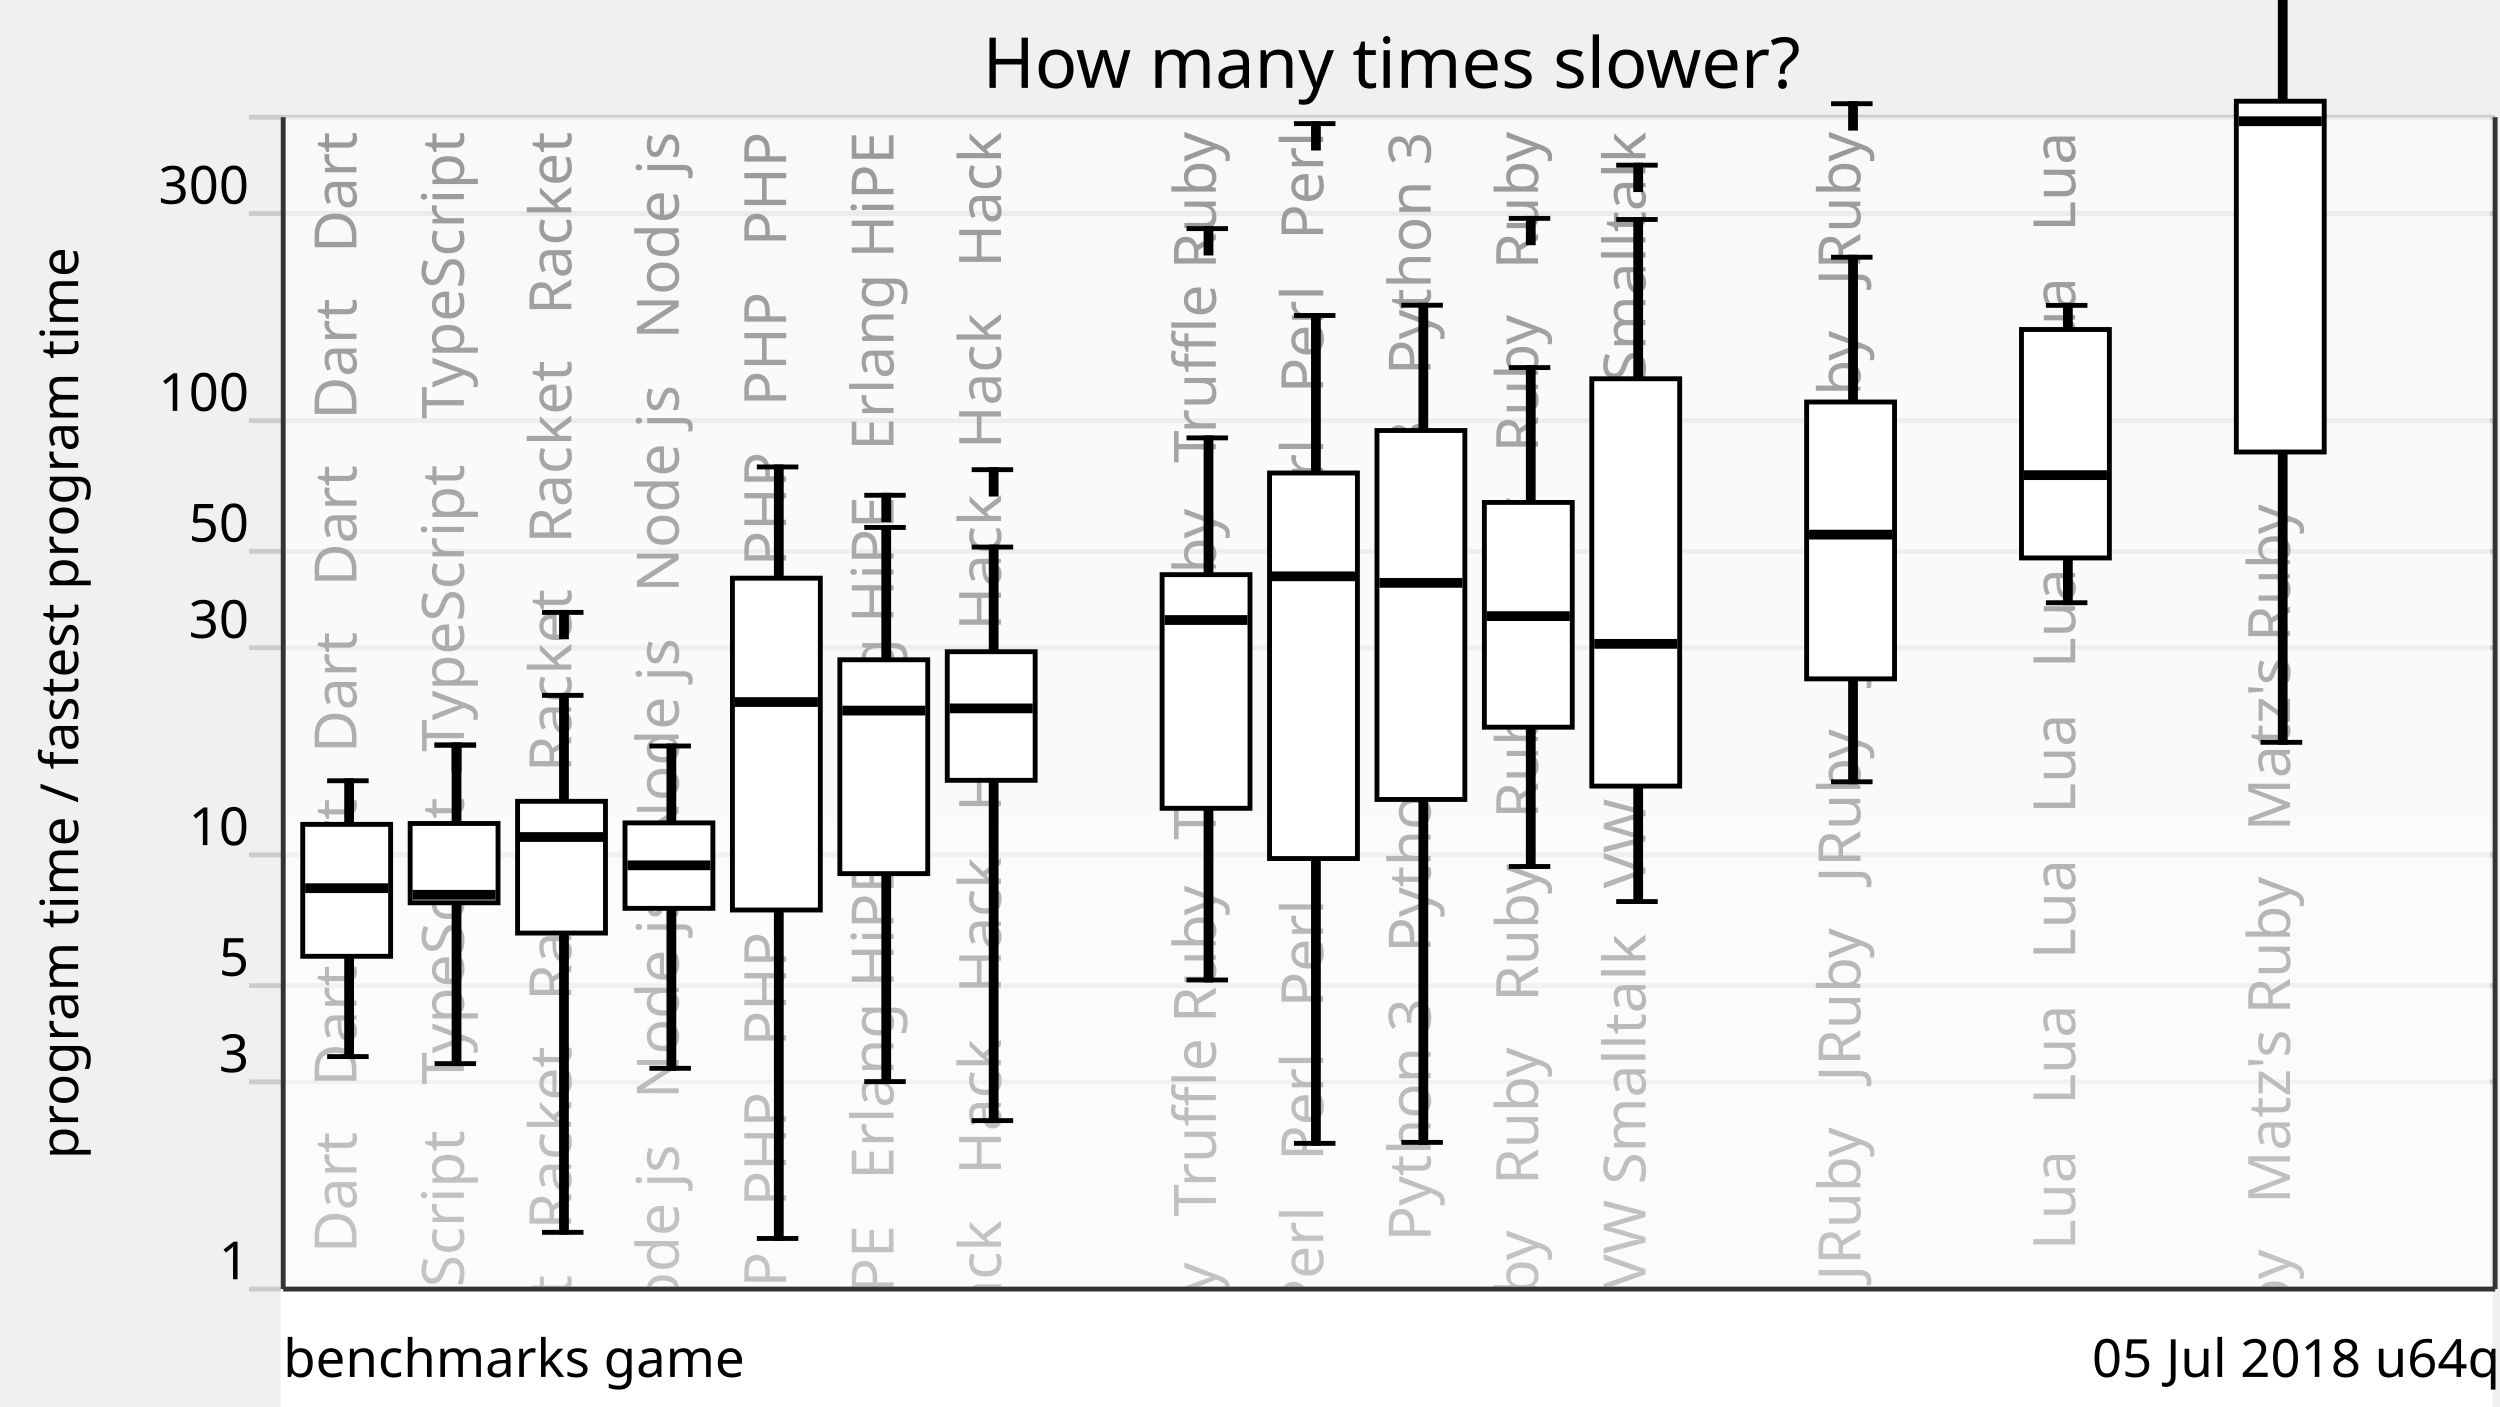
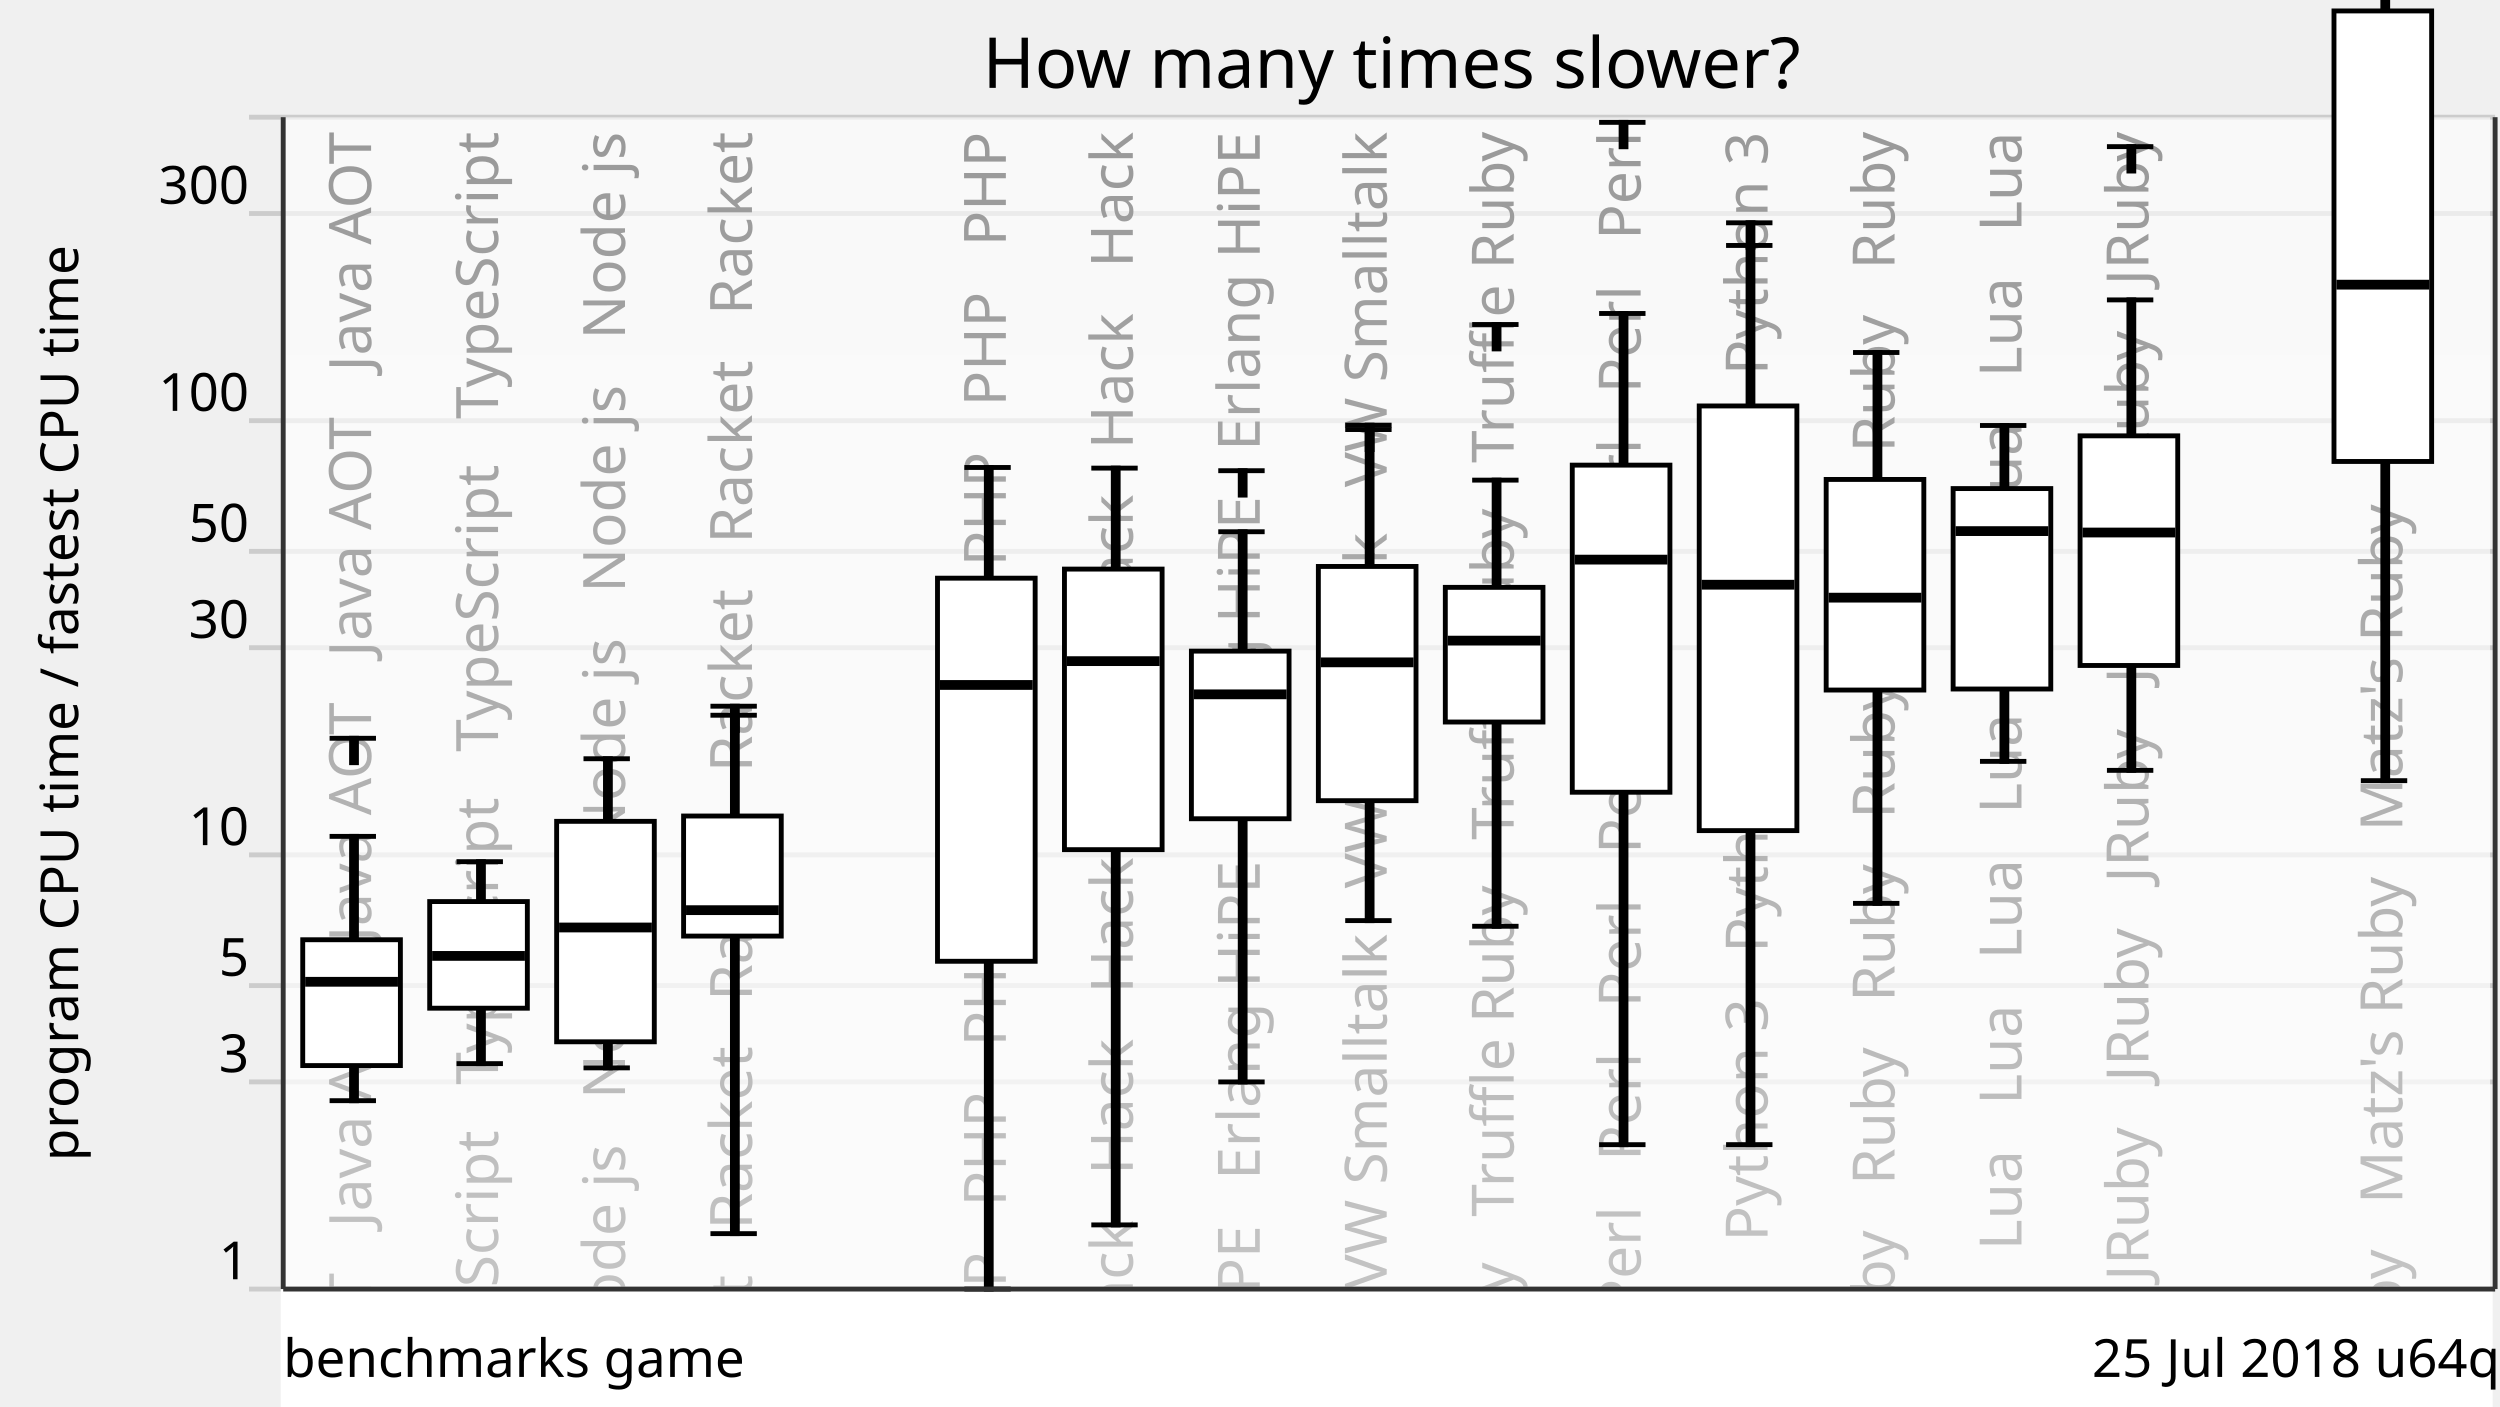
<svg xmlns="http://www.w3.org/2000/svg" xmlns:xlink="http://www.w3.org/1999/xlink" version="1.1" viewBox="0 0 512 288">
  <g style="stroke: #ccc;">
    <line x1="51" y1="264" x2="511" y2="264" />
    <line x1="51" y1="221.57" x2="511" y2="221.57" />
    <line x1="51" y1="201.85" x2="511" y2="201.85" />
    <line x1="51" y1="175.08" x2="511" y2="175.08" />
    <line x1="51" y1="132.65" x2="511" y2="132.65" />
    <line x1="51" y1="112.92" x2="511" y2="112.92" />
    <line x1="51" y1="86.15" x2="511" y2="86.15" />
    <line x1="51" y1="43.73" x2="511" y2="43.73" />
    <line x1="51" y1="24" x2="511" y2="24" />
  </g>
  <g style="text-anchor: end; font-family: Ubuntu,Verdana,sans-serif; font-size: 0.9em;">
    <text x="51" y="262">1</text>
    <text x="51" y="219.57">3</text>
    <text x="51" y="199.85">5</text>
    <text x="51" y="173.08">10</text>
    <text x="51" y="130.65">30</text>
    <text x="51" y="110.92">50</text>
    <text x="51" y="84.15">100</text>
    <text x="51" y="41.73">300</text>
    <text x="51" y="22" />
  </g>
  <defs>
    <linearGradient id="grade" x1="0" y1="0" x2="0" y2="1">
      <stop offset="0" style="stop-color: white" stop-opacity="0.6" />
      <stop offset="1" style="stop-color: white" stop-opacity="0.8" />
    </linearGradient>
    <mask id="fade">
      <rect x="58" y="24" width="452" height="288" fill="url(#grade)" />
    </mask>
    <g id="backgroundText" style="text-anchor: end; font-family: Ubuntu,Verdana,sans-serif; font-size: 1em;">
-       <text x="13" y="0" transform="rotate(270,13,0)" xml:space="preserve">Dart   Dart   Dart   Dart   Dart   Dart   Dart   Dart   Dart</text>
-       <text x="35" y="0" transform="rotate(270,35,0)" xml:space="preserve">   TypeScript   TypeScript   TypeScript   TypeScript</text>
-       <text x="57" y="0" transform="rotate(270,57,0)" xml:space="preserve">   Racket   Racket   Racket   Racket   Racket   Racket</text>
-       <text x="79" y="0" transform="rotate(270,79,0)" xml:space="preserve">   Node js   Node js   Node js   Node js   Node js   Node js</text>
-       <text x="101" y="0" transform="rotate(270,101,0)" xml:space="preserve">   PHP   PHP   PHP   PHP   PHP   PHP   PHP   PHP   PHP   PHP</text>
-       <text x="123" y="0" transform="rotate(270,123,0)" xml:space="preserve">   Erlang HiPE   Erlang HiPE   Erlang HiPE   Erlang HiPE</text>
-       <text x="145" y="0" transform="rotate(270,145,0)" xml:space="preserve">Hack   Hack   Hack   Hack   Hack   Hack   Hack   Hack   Hack</text>
+       <text x="16" y="0" transform="rotate(270,16,0)" xml:space="preserve">   Java AOT   Java AOT   Java AOT   Java AOT   Java AOT</text>
+       <text x="42" y="0" transform="rotate(270,42,0)" xml:space="preserve">   TypeScript   TypeScript   TypeScript   TypeScript</text>
+       <text x="68" y="0" transform="rotate(270,68,0)" xml:space="preserve">   Node js   Node js   Node js   Node js   Node js   Node js</text>
+       <text x="94" y="0" transform="rotate(270,94,0)" xml:space="preserve">   Racket   Racket   Racket   Racket   Racket   Racket</text>
      <br />
      <b>Warning</b>:  Division by zero in <b>/home/dunham/8000-benchmarksgame/website/lib/lib_chartSVG.php</b> on line <b>289</b>
      <br />
      <br />
      <b>Warning</b>:  str_repeat() expects parameter 2 to be integer, float given in <b>/home/dunham/8000-benchmarksgame/website/lib/lib_chartSVG.php</b> on line <b>290</b>
      <br />
-       <text x="167" y="0" transform="rotate(270,167,0)" xml:space="preserve" />
-       <text x="189" y="0" transform="rotate(270,189,0)" xml:space="preserve">   Truffle Ruby   Truffle Ruby   Truffle Ruby   Truffle Ruby</text>
-       <text x="211" y="0" transform="rotate(270,211,0)" xml:space="preserve">Perl   Perl   Perl   Perl   Perl   Perl   Perl   Perl   Perl</text>
-       <text x="233" y="0" transform="rotate(270,233,0)" xml:space="preserve">   Python 3   Python 3   Python 3   Python 3   Python 3</text>
-       <text x="255" y="0" transform="rotate(270,255,0)" xml:space="preserve">Ruby   Ruby   Ruby   Ruby   Ruby   Ruby   Ruby   Ruby   Ruby</text>
-       <text x="277" y="0" transform="rotate(270,277,0)" xml:space="preserve">   VW Smalltalk   VW Smalltalk   VW Smalltalk   VW Smalltalk</text>
+       <text x="120" y="0" transform="rotate(270,120,0)" xml:space="preserve" />
+       <text x="146" y="0" transform="rotate(270,146,0)" xml:space="preserve">   PHP   PHP   PHP   PHP   PHP   PHP   PHP   PHP   PHP   PHP</text>
+       <text x="172" y="0" transform="rotate(270,172,0)" xml:space="preserve">Hack   Hack   Hack   Hack   Hack   Hack   Hack   Hack   Hack</text>
+       <text x="198" y="0" transform="rotate(270,198,0)" xml:space="preserve">   Erlang HiPE   Erlang HiPE   Erlang HiPE   Erlang HiPE</text>
+       <text x="224" y="0" transform="rotate(270,224,0)" xml:space="preserve">   VW Smalltalk   VW Smalltalk   VW Smalltalk   VW Smalltalk</text>
+       <text x="250" y="0" transform="rotate(270,250,0)" xml:space="preserve">   Truffle Ruby   Truffle Ruby   Truffle Ruby   Truffle Ruby</text>
+       <text x="276" y="0" transform="rotate(270,276,0)" xml:space="preserve">Perl   Perl   Perl   Perl   Perl   Perl   Perl   Perl   Perl</text>
+       <text x="302" y="0" transform="rotate(270,302,0)" xml:space="preserve">   Python 3   Python 3   Python 3   Python 3   Python 3</text>
+       <text x="328" y="0" transform="rotate(270,328,0)" xml:space="preserve">Ruby   Ruby   Ruby   Ruby   Ruby   Ruby   Ruby   Ruby   Ruby</text>
+       <text x="354" y="0" transform="rotate(270,354,0)" xml:space="preserve">   Lua   Lua   Lua   Lua   Lua   Lua   Lua   Lua   Lua   Lua</text>
+       <text x="380" y="0" transform="rotate(270,380,0)" xml:space="preserve">   JRuby   JRuby   JRuby   JRuby   JRuby   JRuby   JRuby</text>
      <br />
      <b>Warning</b>:  Division by zero in <b>/home/dunham/8000-benchmarksgame/website/lib/lib_chartSVG.php</b> on line <b>289</b>
      <br />
      <br />
      <b>Warning</b>:  str_repeat() expects parameter 2 to be integer, float given in <b>/home/dunham/8000-benchmarksgame/website/lib/lib_chartSVG.php</b> on line <b>290</b>
      <br />
-       <text x="299" y="0" transform="rotate(270,299,0)" xml:space="preserve" />
-       <text x="321" y="0" transform="rotate(270,321,0)" xml:space="preserve">   JRuby   JRuby   JRuby   JRuby   JRuby   JRuby   JRuby</text>
-       <br />
-       <b>Warning</b>:  Division by zero in <b>/home/dunham/8000-benchmarksgame/website/lib/lib_chartSVG.php</b> on line <b>289</b>
-       <br />
-       <br />
-       <b>Warning</b>:  str_repeat() expects parameter 2 to be integer, float given in <b>/home/dunham/8000-benchmarksgame/website/lib/lib_chartSVG.php</b> on line <b>290</b>
-       <br />
-       <text x="343" y="0" transform="rotate(270,343,0)" xml:space="preserve" />
-       <text x="365" y="0" transform="rotate(270,365,0)" xml:space="preserve">   Lua   Lua   Lua   Lua   Lua   Lua   Lua   Lua   Lua   Lua</text>
-       <br />
-       <b>Warning</b>:  Division by zero in <b>/home/dunham/8000-benchmarksgame/website/lib/lib_chartSVG.php</b> on line <b>289</b>
-       <br />
-       <br />
-       <b>Warning</b>:  str_repeat() expects parameter 2 to be integer, float given in <b>/home/dunham/8000-benchmarksgame/website/lib/lib_chartSVG.php</b> on line <b>290</b>
-       <br />
-       <text x="387" y="0" transform="rotate(270,387,0)" xml:space="preserve" />
-       <text x="409" y="0" transform="rotate(270,409,0)" xml:space="preserve">   Matz's Ruby   Matz's Ruby   Matz's Ruby   Matz's Ruby</text>
+       <text x="406" y="0" transform="rotate(270,406,0)" xml:space="preserve" />
+       <text x="432" y="0" transform="rotate(270,432,0)" xml:space="preserve">   Matz's Ruby   Matz's Ruby   Matz's Ruby   Matz's Ruby</text>
    </g>
  </defs>
  <use x="60" y="27" xlink:href="#backgroundText" />
  <rect x="58" y="24" width="452" height="288" fill="white" mask="url(#fade)" />
  <rect x="58" y="264" width="452" height="288" style="fill: white; stroke: white;" />
  <g style="fill: black; stroke: black;">
-     <rect x="71" y="159.9" width="1" height="56.48" />
-     <rect x="93" y="152.61" width="1" height="65.22" />
-     <rect x="115" y="142.41" width="1" height="109.97" />
-     <rect x="137" y="152.78" width="1" height="66.01" />
-     <rect x="159" y="95.63" width="1" height="158.01" />
-     <rect x="181" y="108.02" width="1" height="113.49" />
-     <rect x="203" y="112.04" width="1" height="117.46" />
-     <rect x="225" y="708.61" width="1" height="0" />
-     <rect x="247" y="89.68" width="1" height="111.02" />
-     <rect x="269" y="64.61" width="1" height="169.55" />
-     <rect x="291" y="62.51" width="1" height="171.45" />
-     <rect x="313" y="75.28" width="1" height="102.18" />
-     <rect x="335" y="44.95" width="1" height="139.69" />
-     <rect x="357" y="708.61" width="1" height="0" />
-     <rect x="379" y="52.68" width="1" height="107.42" />
-     <rect x="401" y="708.61" width="1" height="0" />
-     <rect x="423" y="62.54" width="1" height="60.89" />
-     <rect x="445" y="708.61" width="1" height="0" />
-     <rect x="467" y="-10.87" width="1" height="162.9" />
+     <rect x="72" y="171.29" width="1" height="54.14" />
+     <rect x="98" y="176.47" width="1" height="41.36" />
+     <rect x="124" y="155.39" width="1" height="63.31" />
+     <rect x="150" y="146.48" width="1" height="106.17" />
+     <rect x="176" y="708.61" width="1" height="0" />
+     <rect x="202" y="95.74" width="1" height="168.26" />
+     <rect x="228" y="95.87" width="1" height="154.99" />
+     <rect x="254" y="108.9" width="1" height="112.68" />
+     <rect x="280" y="87.97" width="1" height="100.58" />
+     <rect x="306" y="98.33" width="1" height="91.37" />
+     <rect x="332" y="64.2" width="1" height="170.23" />
+     <rect x="358" y="50.27" width="1" height="184.15" />
+     <rect x="384" y="72.19" width="1" height="112.82" />
+     <rect x="410" y="87.14" width="1" height="68.79" />
+     <rect x="436" y="61.42" width="1" height="96.34" />
+     <rect x="462" y="708.61" width="1" height="0" />
+     <rect x="488" y="-30.96" width="1" height="190.84" />
  </g>
  <g style="fill: white; stroke: black;">
-     <rect x="62" y="168.83" width="18" height="27.02" />
-     <rect x="84" y="168.65" width="18" height="16.24" />
-     <rect x="106" y="164.11" width="18" height="26.98" />
-     <rect x="128" y="168.53" width="18" height="17.5" />
-     <rect x="150" y="118.41" width="18" height="67.96" />
-     <rect x="172" y="135.12" width="18" height="43.8" />
-     <rect x="194" y="133.47" width="18" height="26.34" />
-     <rect x="216" y="708.61" width="18" height="0" />
-     <rect x="238" y="117.69" width="18" height="47.85" />
-     <rect x="260" y="96.87" width="18" height="78.96" />
-     <rect x="282" y="88.17" width="18" height="75.56" />
-     <rect x="304" y="102.9" width="18" height="46.03" />
-     <rect x="326" y="77.57" width="18" height="83.42" />
-     <rect x="348" y="708.61" width="18" height="0" />
-     <rect x="370" y="82.33" width="18" height="56.7" />
-     <rect x="392" y="708.61" width="18" height="0" />
-     <rect x="414" y="67.48" width="18" height="46.79" />
-     <rect x="436" y="708.61" width="18" height="0" />
-     <rect x="458" y="20.73" width="18" height="71.84" />
-   </g>
-   <g style="fill: black; stroke: black;">
-     <line x1="67" y1="216.39" x2="75.5" y2="216.39" />
-     <line x1="67" y1="159.9" x2="75.5" y2="159.9" />
-   </g>
-   <g style="fill: black; stroke: black;">
-     <rect x="63" y="181.4" width="16" height="1" />
-   </g>
-   <g style="fill: black; stroke: black;">
-     <line x1="89" y1="217.83" x2="97.5" y2="217.83" />
-     <line x1="89" y1="152.61" x2="97.5" y2="152.61" />
-     <line x1="89" y1="152.57" x2="97.5" y2="152.57" />
-     <rect x="93" y="152.57" width="1" height="5" />
-   </g>
-   <g style="fill: black; stroke: black;">
-     <rect x="85" y="182.75" width="16" height="1" />
-   </g>
-   <g style="fill: black; stroke: black;">
-     <line x1="111" y1="252.38" x2="119.5" y2="252.38" />
-     <line x1="111" y1="142.41" x2="119.5" y2="142.41" />
-     <line x1="111" y1="125.42" x2="119.5" y2="125.42" />
-     <rect x="115" y="125.42" width="1" height="5" />
-   </g>
-   <g style="fill: black; stroke: black;">
-     <rect x="107" y="170.92" width="16" height="1" />
-   </g>
-   <g style="fill: black; stroke: black;">
-     <line x1="133" y1="218.79" x2="141.5" y2="218.79" />
-     <line x1="133" y1="152.78" x2="141.5" y2="152.78" />
-   </g>
-   <g style="fill: black; stroke: black;">
-     <rect x="129" y="176.72" width="16" height="1" />
-   </g>
-   <g style="fill: black; stroke: black;">
-     <line x1="155" y1="253.64" x2="163.5" y2="253.64" />
-     <line x1="155" y1="95.63" x2="163.5" y2="95.63" />
-   </g>
-   <g style="fill: black; stroke: black;">
-     <rect x="151" y="143.28" width="16" height="1" />
-   </g>
-   <g style="fill: black; stroke: black;">
-     <line x1="177" y1="221.51" x2="185.5" y2="221.51" />
-     <line x1="177" y1="108.02" x2="185.5" y2="108.02" />
-     <line x1="177" y1="101.43" x2="185.5" y2="101.43" />
-     <rect x="181" y="101.43" width="1" height="5" />
-   </g>
-   <g style="fill: black; stroke: black;">
-     <rect x="173" y="145.03" width="16" height="1" />
-   </g>
-   <g style="fill: black; stroke: black;">
-     <line x1="199" y1="229.5" x2="207.5" y2="229.5" />
-     <line x1="199" y1="112.04" x2="207.5" y2="112.04" />
-     <line x1="199" y1="96.19" x2="207.5" y2="96.19" />
-     <rect x="203" y="96.19" width="1" height="5" />
-   </g>
-   <g style="fill: black; stroke: black;">
-     <rect x="195" y="144.58" width="16" height="1" />
-   </g>
-   <g style="fill: black; stroke: black;">
-     <line x1="221" y1="708.61" x2="229.5" y2="708.61" />
-     <line x1="221" y1="708.61" x2="229.5" y2="708.61" />
-   </g>
-   <g style="fill: black; stroke: black;">
-     <rect x="217" y="707.61" width="16" height="1" />
-   </g>
-   <g style="fill: black; stroke: black;">
-     <line x1="243" y1="200.7" x2="251.5" y2="200.7" />
-     <line x1="243" y1="89.68" x2="251.5" y2="89.68" />
-     <line x1="243" y1="46.82" x2="251.5" y2="46.82" />
-     <rect x="247" y="46.82" width="1" height="5" />
-   </g>
-   <g style="fill: black; stroke: black;">
-     <rect x="239" y="126.48" width="16" height="1" />
-   </g>
-   <g style="fill: black; stroke: black;">
-     <line x1="265" y1="234.16" x2="273.5" y2="234.16" />
-     <line x1="265" y1="64.61" x2="273.5" y2="64.61" />
-     <line x1="265" y1="25.32" x2="273.5" y2="25.32" />
-     <rect x="269" y="25.32" width="1" height="5" />
-   </g>
-   <g style="fill: black; stroke: black;">
-     <rect x="261" y="117.53" width="16" height="1" />
-   </g>
-   <g style="fill: black; stroke: black;">
-     <line x1="287" y1="233.96" x2="295.5" y2="233.96" />
-     <line x1="287" y1="62.51" x2="295.5" y2="62.51" />
-   </g>
-   <g style="fill: black; stroke: black;">
-     <rect x="283" y="118.87" width="16" height="1" />
-   </g>
-   <g style="fill: black; stroke: black;">
-     <line x1="309" y1="177.46" x2="317.5" y2="177.46" />
-     <line x1="309" y1="75.28" x2="317.5" y2="75.28" />
-     <line x1="309" y1="44.72" x2="317.5" y2="44.72" />
-     <rect x="313" y="44.72" width="1" height="5" />
-   </g>
-   <g style="fill: black; stroke: black;">
-     <rect x="305" y="125.68" width="16" height="1" />
-   </g>
-   <g style="fill: black; stroke: black;">
-     <line x1="331" y1="184.64" x2="339.5" y2="184.64" />
-     <line x1="331" y1="44.95" x2="339.5" y2="44.95" />
-     <line x1="331" y1="33.83" x2="339.5" y2="33.83" />
-     <rect x="335" y="33.83" width="1" height="5" />
-   </g>
-   <g style="fill: black; stroke: black;">
-     <rect x="327" y="131.36" width="16" height="1" />
-   </g>
-   <g style="fill: black; stroke: black;">
-     <line x1="353" y1="708.61" x2="361.5" y2="708.61" />
-     <line x1="353" y1="708.61" x2="361.5" y2="708.61" />
-   </g>
-   <g style="fill: black; stroke: black;">
-     <rect x="349" y="707.61" width="16" height="1" />
-   </g>
-   <g style="fill: black; stroke: black;">
-     <line x1="375" y1="160.11" x2="383.5" y2="160.11" />
-     <line x1="375" y1="52.68" x2="383.5" y2="52.68" />
-     <line x1="375" y1="21.24" x2="383.5" y2="21.24" />
-     <rect x="379" y="21.24" width="1" height="5" />
-   </g>
-   <g style="fill: black; stroke: black;">
-     <rect x="371" y="108.99" width="16" height="1" />
-   </g>
-   <g style="fill: black; stroke: black;">
-     <line x1="397" y1="708.61" x2="405.5" y2="708.61" />
-     <line x1="397" y1="708.61" x2="405.5" y2="708.61" />
-   </g>
-   <g style="fill: black; stroke: black;">
-     <rect x="393" y="707.61" width="16" height="1" />
-   </g>
-   <g style="fill: black; stroke: black;">
-     <line x1="419" y1="123.44" x2="427.5" y2="123.44" />
-     <line x1="419" y1="62.54" x2="427.5" y2="62.54" />
-   </g>
-   <g style="fill: black; stroke: black;">
-     <rect x="415" y="96.81" width="16" height="1" />
-   </g>
-   <g style="fill: black; stroke: black;">
-     <line x1="441" y1="708.61" x2="449.5" y2="708.61" />
-     <line x1="441" y1="708.61" x2="449.5" y2="708.61" />
-   </g>
-   <g style="fill: black; stroke: black;">
-     <rect x="437" y="707.61" width="16" height="1" />
-   </g>
-   <g style="fill: black; stroke: black;">
-     <line x1="463" y1="152.03" x2="471.5" y2="152.03" />
-     <line x1="463" y1="-10.87" x2="471.5" y2="-10.87" />
-     <line x1="463" y1="-49.63" x2="471.5" y2="-49.63" />
-     <rect x="467" y="-49.63" width="1" height="5" />
-   </g>
-   <g style="fill: black; stroke: black;">
-     <rect x="459" y="24.33" width="16" height="1" />
+     <rect x="62" y="192.46" width="20" height="25.77" />
+     <rect x="88" y="184.64" width="20" height="21.84" />
+     <rect x="114" y="168.21" width="20" height="45.15" />
+     <rect x="140" y="167.12" width="20" height="24.59" />
+     <rect x="166" y="708.61" width="20" height="0" />
+     <rect x="192" y="118.41" width="20" height="78.46" />
+     <rect x="218" y="116.55" width="20" height="57.46" />
+     <rect x="244" y="133.35" width="20" height="34.33" />
+     <rect x="270" y="116.01" width="20" height="47.97" />
+     <rect x="296" y="120.29" width="20" height="27.58" />
+     <rect x="322" y="95.26" width="20" height="66.99" />
+     <rect x="348" y="83.14" width="20" height="86.97" />
+     <rect x="374" y="98.19" width="20" height="43.13" />
+     <rect x="400" y="100.06" width="20" height="41.05" />
+     <rect x="426" y="89.26" width="20" height="47.03" />
+     <rect x="452" y="708.61" width="20" height="0" />
+     <rect x="478" y="2.24" width="20" height="92.27" />
+   </g>
+   <g style="fill: black; stroke: black;">
+     <line x1="67.5" y1="225.42" x2="77" y2="225.42" />
+     <line x1="67.5" y1="171.29" x2="77" y2="171.29" />
+     <line x1="67.5" y1="151.2" x2="77" y2="151.2" />
+     <rect x="72" y="151.2" width="1" height="5" />
+   </g>
+   <g style="fill: black; stroke: black;">
+     <rect x="63" y="200.57" width="18" height="1" />
+   </g>
+   <g style="fill: black; stroke: black;">
+     <line x1="93.5" y1="217.83" x2="103" y2="217.83" />
+     <line x1="93.5" y1="176.47" x2="103" y2="176.47" />
+   </g>
+   <g style="fill: black; stroke: black;">
+     <rect x="89" y="195.27" width="18" height="1" />
+   </g>
+   <g style="fill: black; stroke: black;">
+     <line x1="119.5" y1="218.7" x2="129" y2="218.7" />
+     <line x1="119.5" y1="155.39" x2="129" y2="155.39" />
+   </g>
+   <g style="fill: black; stroke: black;">
+     <rect x="115" y="189.45" width="18" height="1" />
+   </g>
+   <g style="fill: black; stroke: black;">
+     <line x1="145.5" y1="252.65" x2="155" y2="252.65" />
+     <line x1="145.5" y1="146.48" x2="155" y2="146.48" />
+     <line x1="145.5" y1="144.63" x2="155" y2="144.63" />
+     <rect x="150" y="144.63" width="1" height="5" />
+   </g>
+   <g style="fill: black; stroke: black;">
+     <rect x="141" y="185.9" width="18" height="1" />
+   </g>
+   <g style="fill: black; stroke: black;">
+     <line x1="171.5" y1="708.61" x2="181" y2="708.61" />
+     <line x1="171.5" y1="708.61" x2="181" y2="708.61" />
+   </g>
+   <g style="fill: black; stroke: black;">
+     <rect x="167" y="707.61" width="18" height="1" />
+   </g>
+   <g style="fill: black; stroke: black;">
+     <line x1="197.5" y1="264" x2="207" y2="264" />
+     <line x1="197.5" y1="95.74" x2="207" y2="95.74" />
+   </g>
+   <g style="fill: black; stroke: black;">
+     <rect x="193" y="139.78" width="18" height="1" />
+   </g>
+   <g style="fill: black; stroke: black;">
+     <line x1="223.5" y1="250.86" x2="233" y2="250.86" />
+     <line x1="223.5" y1="95.87" x2="233" y2="95.87" />
+   </g>
+   <g style="fill: black; stroke: black;">
+     <rect x="219" y="134.9" width="18" height="1" />
+   </g>
+   <g style="fill: black; stroke: black;">
+     <line x1="249.5" y1="221.58" x2="259" y2="221.58" />
+     <line x1="249.5" y1="108.9" x2="259" y2="108.9" />
+     <line x1="249.5" y1="96.4" x2="259" y2="96.4" />
+     <rect x="254" y="96.4" width="1" height="5" />
+   </g>
+   <g style="fill: black; stroke: black;">
+     <rect x="245" y="141.7" width="18" height="1" />
+   </g>
+   <g style="fill: black; stroke: black;">
+     <line x1="275.5" y1="188.54" x2="285" y2="188.54" />
+     <line x1="275.5" y1="87.97" x2="285" y2="87.97" />
+     <line x1="275.5" y1="87.07" x2="285" y2="87.07" />
+     <rect x="280" y="87.07" width="1" height="5" />
+   </g>
+   <g style="fill: black; stroke: black;">
+     <rect x="271" y="135.15" width="18" height="1" />
+   </g>
+   <g style="fill: black; stroke: black;">
+     <line x1="301.5" y1="189.7" x2="311" y2="189.7" />
+     <line x1="301.5" y1="98.33" x2="311" y2="98.33" />
+     <line x1="301.5" y1="66.46" x2="311" y2="66.46" />
+     <rect x="306" y="66.46" width="1" height="5" />
+   </g>
+   <g style="fill: black; stroke: black;">
+     <rect x="297" y="130.7" width="18" height="1" />
+   </g>
+   <g style="fill: black; stroke: black;">
+     <line x1="327.5" y1="234.43" x2="337" y2="234.43" />
+     <line x1="327.5" y1="64.2" x2="337" y2="64.2" />
+     <line x1="327.5" y1="25.06" x2="337" y2="25.06" />
+     <rect x="332" y="25.06" width="1" height="5" />
+   </g>
+   <g style="fill: black; stroke: black;">
+     <rect x="323" y="114.11" width="18" height="1" />
+   </g>
+   <g style="fill: black; stroke: black;">
+     <line x1="353.5" y1="234.42" x2="363" y2="234.42" />
+     <line x1="353.5" y1="50.27" x2="363" y2="50.27" />
+     <line x1="353.5" y1="45.63" x2="363" y2="45.63" />
+     <rect x="358" y="45.63" width="1" height="5" />
+   </g>
+   <g style="fill: black; stroke: black;">
+     <rect x="349" y="119.25" width="18" height="1" />
+   </g>
+   <g style="fill: black; stroke: black;">
+     <line x1="379.5" y1="185.01" x2="389" y2="185.01" />
+     <line x1="379.5" y1="72.19" x2="389" y2="72.19" />
+   </g>
+   <g style="fill: black; stroke: black;">
+     <rect x="375" y="121.9" width="18" height="1" />
+   </g>
+   <g style="fill: black; stroke: black;">
+     <line x1="405.5" y1="155.93" x2="415" y2="155.93" />
+     <line x1="405.5" y1="87.14" x2="415" y2="87.14" />
+   </g>
+   <g style="fill: black; stroke: black;">
+     <rect x="401" y="108.27" width="18" height="1" />
+   </g>
+   <g style="fill: black; stroke: black;">
+     <line x1="431.5" y1="157.77" x2="441" y2="157.77" />
+     <line x1="431.5" y1="61.42" x2="441" y2="61.42" />
+     <line x1="431.5" y1="30.03" x2="441" y2="30.03" />
+     <rect x="436" y="30.03" width="1" height="5" />
+   </g>
+   <g style="fill: black; stroke: black;">
+     <rect x="427" y="108.56" width="18" height="1" />
+   </g>
+   <g style="fill: black; stroke: black;">
+     <line x1="457.5" y1="708.61" x2="467" y2="708.61" />
+     <line x1="457.5" y1="708.61" x2="467" y2="708.61" />
+   </g>
+   <g style="fill: black; stroke: black;">
+     <rect x="453" y="707.61" width="18" height="1" />
+   </g>
+   <g style="fill: black; stroke: black;">
+     <line x1="483.5" y1="159.88" x2="493" y2="159.88" />
+     <line x1="483.5" y1="-30.96" x2="493" y2="-30.96" />
+     <line x1="483.5" y1="-36.05" x2="493" y2="-36.05" />
+     <rect x="488" y="-36.05" width="1" height="5" />
+   </g>
+   <g style="fill: black; stroke: black;">
+     <rect x="479" y="57.8" width="18" height="1" />
  </g>
  <g style="text-anchor: end; font-family: Ubuntu,Verdana,sans-serif; font-size: 0.9em;">
-     <text x="512" y="282">05 Jul 2018 u64q</text>
+     <text x="512" y="282">25 Jul 2018 u64q</text>
    <text x="58" y="282" style="text-anchor: start;">benchmarks game</text>
  </g>
-   <text x="16" y="144" transform="rotate(270,16,144)" style="text-anchor: middle; font-family: Ubuntu,Verdana,sans-serif; font-size: 0.9em;">program time / fastest program time</text>
+   <text x="16" y="144" transform="rotate(270,16,144)" style="text-anchor: middle; font-family: Ubuntu,Verdana,sans-serif; font-size: 0.9em;">program CPU time / fastest CPU time</text>
  <text x="285" y="18" style="text-anchor: middle; font-family: Ubuntu,Verdana,sans-serif; font-size: 1.2em;">How many times slower?</text>
  <g style="stroke: #333;">
    <line x1="58" y1="24" x2="58" y2="264" />
    <line x1="511" y1="24" x2="511" y2="264" />
    <line x1="58" y1="264" x2="511" y2="264" />
  </g>
</svg>
